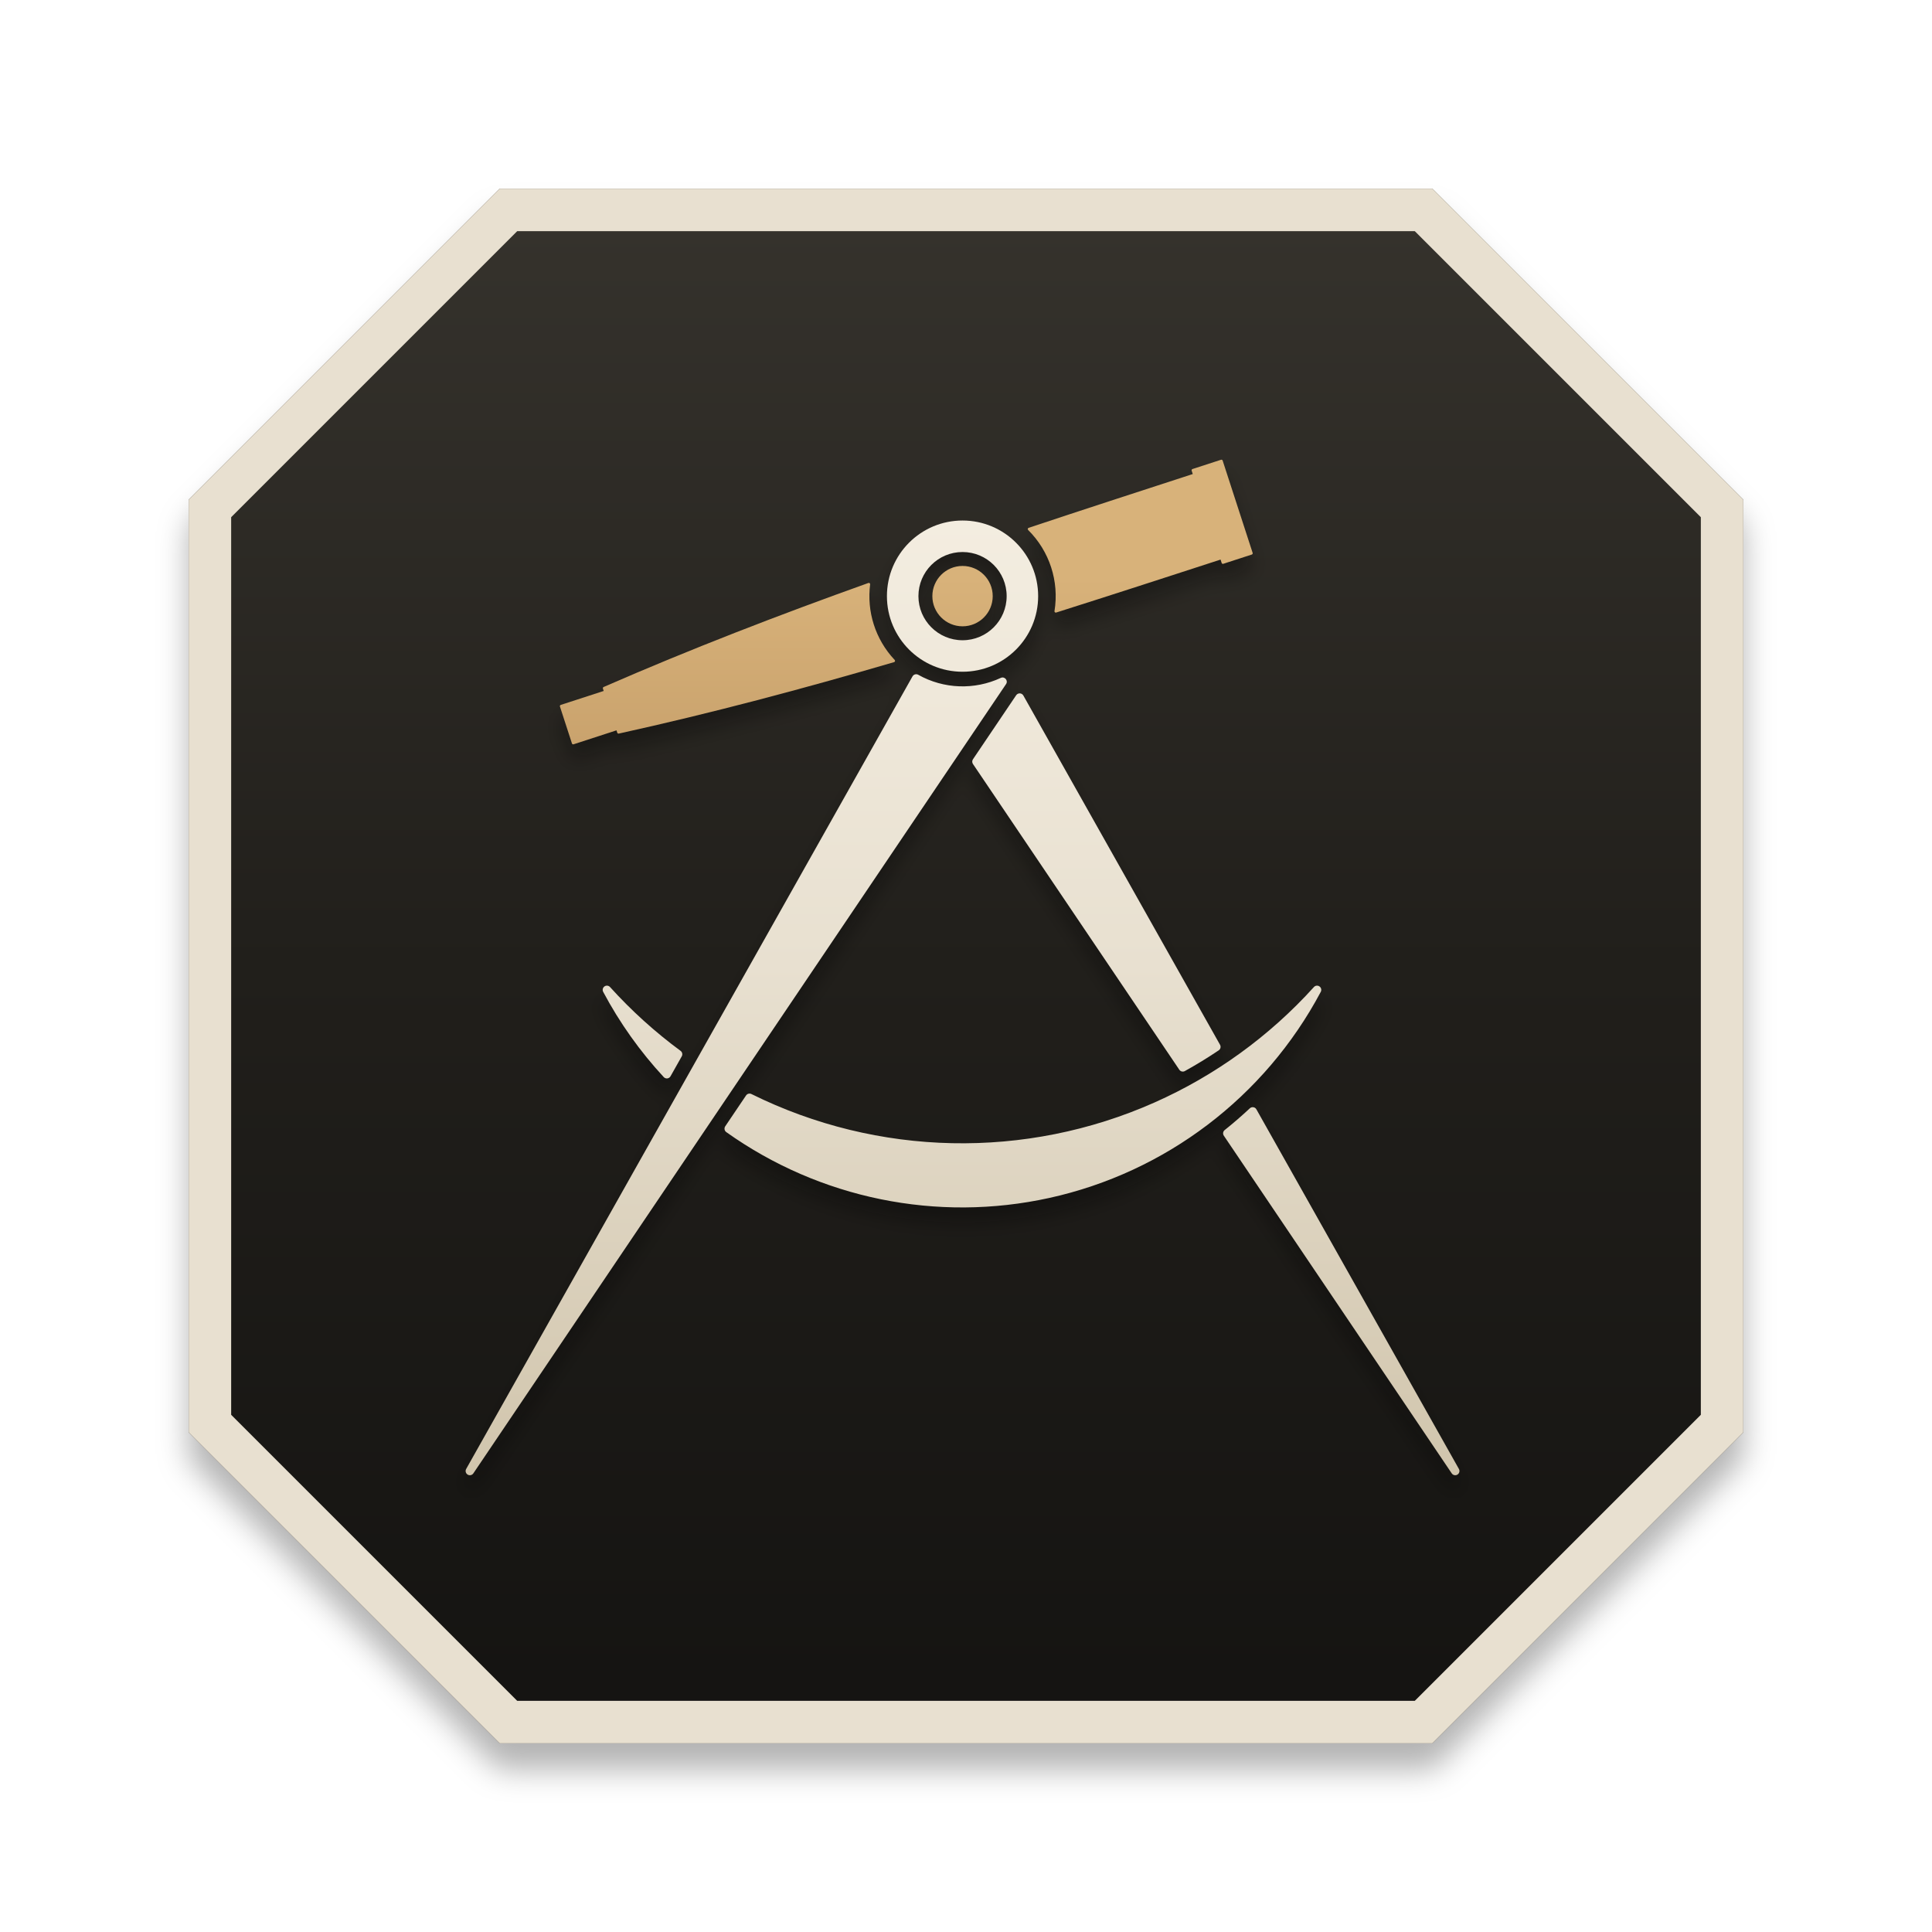
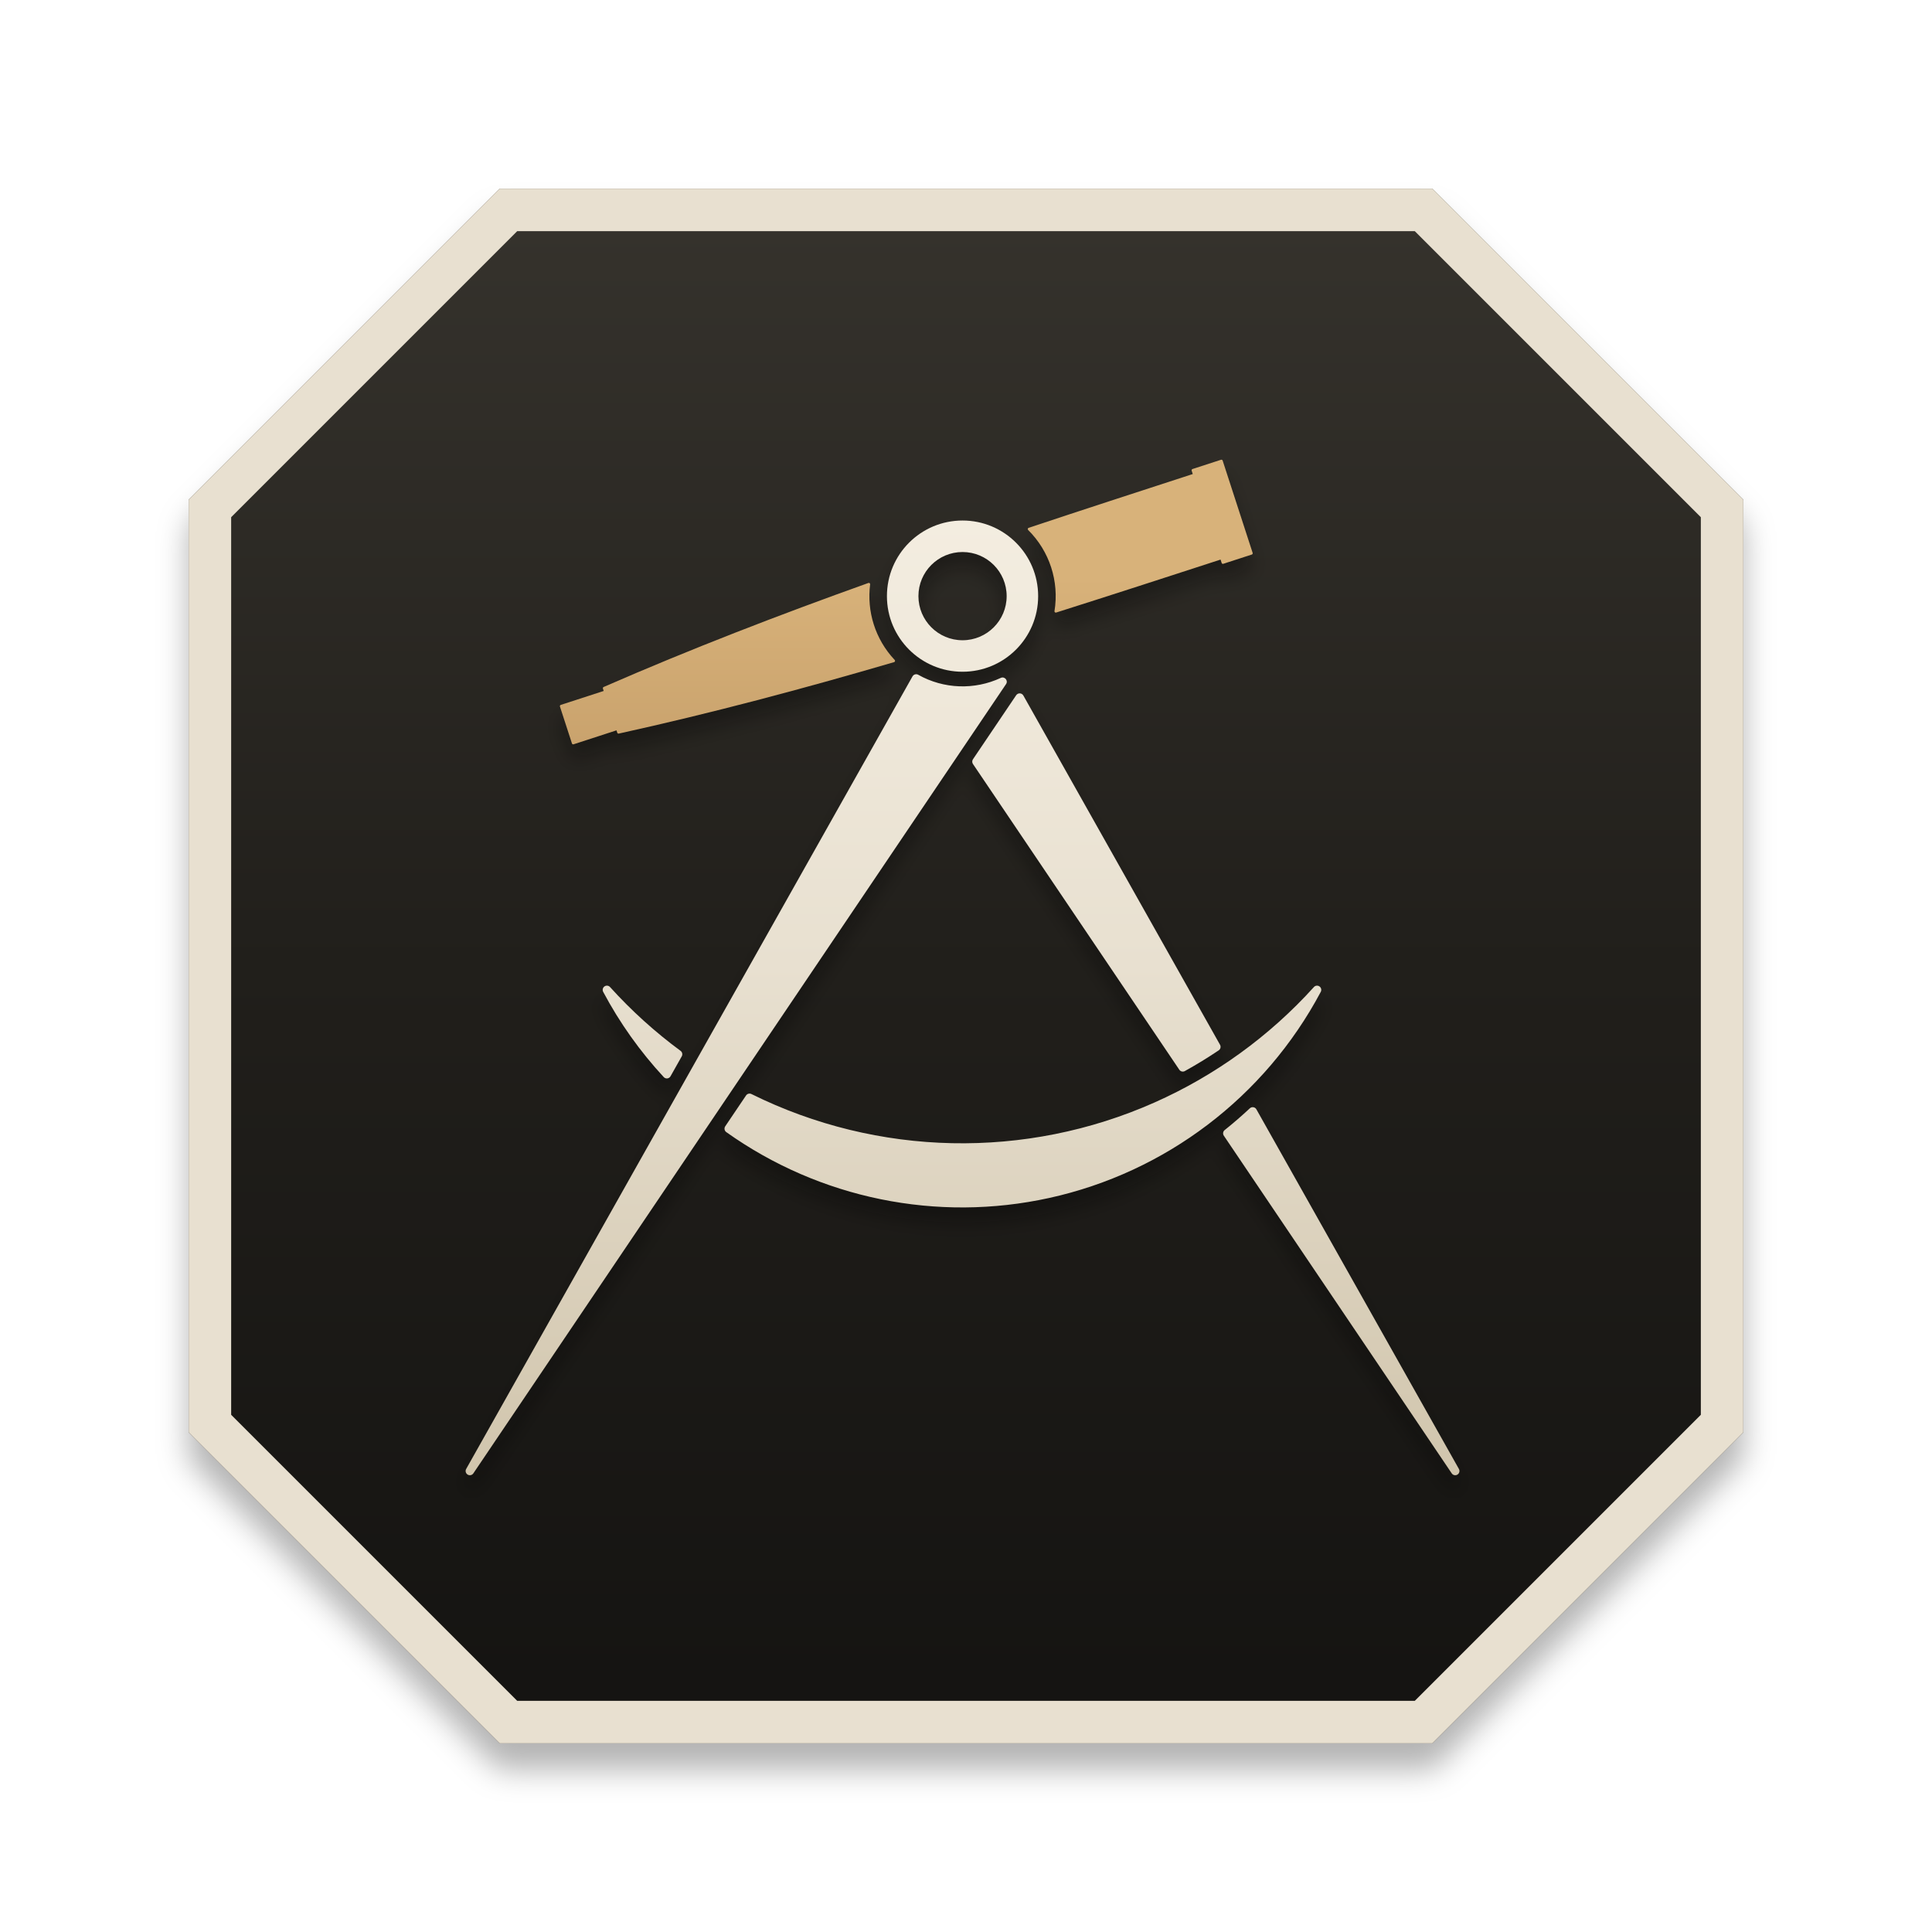
<svg xmlns="http://www.w3.org/2000/svg" width="1024" height="1024" viewBox="0 0 1024 1024">
  <defs>
    <filter id="filter-1" filterUnits="userSpaceOnUse" x="60" y="60" width="904" height="904" data-vc-blend="multiply" color-interpolation-filters="sRGB">
      <feGaussianBlur in="SourceAlpha" stdDeviation="8" />
      <feOffset dx="0" dy="14" result="shadow" />
      <feFlood flood-color="#000000" flood-opacity="0.3" />
      <feComposite in2="shadow" operator="in" result="paint" />
      <feMerge>
        <feMergeNode in="paint" />
        <feMergeNode in="SourceGraphic" />
      </feMerge>
    </filter>
    <linearGradient id="linear-gradient-1" x1="512" y1="100" x2="512" y2="924" gradientUnits="userSpaceOnUse">
      <stop offset="0" stop-color="#36332d" />
      <stop offset="0.5" stop-color="#211f1b" />
      <stop offset="1" stop-color="#141311" />
    </linearGradient>
    <filter id="filter-2" filterUnits="userSpaceOnUse" x="221.794" y="218.647" width="576.744" height="588.254" data-vc-blend="multiply" color-interpolation-filters="sRGB">
      <feGaussianBlur in="SourceAlpha" stdDeviation="5" />
      <feOffset dx="0" dy="8" result="shadow" />
      <feFlood flood-color="#050403" flood-opacity="0.35" />
      <feComposite in2="shadow" operator="in" result="paint" />
      <feMerge>
        <feMergeNode in="paint" />
        <feMergeNode in="SourceGraphic" />
      </feMerge>
    </filter>
    <linearGradient id="linear-gradient-2" x1="512" y1="219.6" x2="512" y2="804.4" gradientUnits="userSpaceOnUse">
      <stop offset="0" stop-color="#f6f0e4" />
      <stop offset="0.5" stop-color="#e8e0d0" />
      <stop offset="1" stop-color="#cfc3aa" />
    </linearGradient>
    <linearGradient id="linear-gradient-3" x1="512" y1="305.6" x2="512" y2="718.4" gradientUnits="userSpaceOnUse">
      <stop offset="0" stop-color="#d8b27a" />
      <stop offset="0.55" stop-color="#b38b59" />
      <stop offset="1" stop-color="#8d6a3e" />
    </linearGradient>
  </defs>
  <g id="Alidade_app_icon" data-name="Alidade app icon">
    <g filter="url(#filter-1)">
      <path id="Tile" d="M264.8 100 L759.2 100 L924 264.8 L924 759.2 L759.2 924 L264.8 924 L100 759.2 L100 264.8 Z" fill="url(#linear-gradient-1)" />
    </g>
    <path id="Border" d="M269.465 111.261 L754.535 111.261 L912.739 269.465 L912.739 754.535 L754.535 912.739 L269.465 912.739 L111.261 754.535 L111.261 269.465 Z" fill="none" stroke="#e8e0d0" stroke-width="22.523" />
    <g filter="url(#filter-2)">
      <g id="Alidade">
        <g>
          <g id="Telescope_pivot___exact_Caliper_hinge_ring_and_pin___ring" data-name="Telescope pivot — exact Caliper hinge ring and pin · ring">
            <path id="Telescope_pivot___exact_Caliper_hinge_ring_and_pin___ring-2" data-name="Telescope pivot — exact Caliper hinge ring and pin · ring" d="M470.09 315.963 C470.09 293.83 488.033 275.887 510.166 275.887 C532.3 275.887 550.242 293.83 550.242 315.963 C550.242 338.097 532.3 356.039 510.166 356.039 C488.033 356.039 470.09 338.097 470.09 315.963 Z M510.166 292.583 C497.254 292.583 486.786 303.051 486.786 315.963 C486.786 328.876 497.254 339.344 510.166 339.344 C523.079 339.344 533.547 328.876 533.547 315.963 C533.547 303.051 523.079 292.583 510.166 292.583 Z" fill="url(#linear-gradient-2)" />
          </g>
-           <g id="Telescope_pivot___exact_Caliper_hinge_ring_and_pin___pin" data-name="Telescope pivot — exact Caliper hinge ring and pin · pin">
-             <path id="Telescope_pivot___exact_Caliper_hinge_ring_and_pin___pin-2" data-name="Telescope pivot — exact Caliper hinge ring and pin · pin" d="M494.17 315.963 C494.17 307.129 501.332 299.967 510.166 299.967 C519.001 299.967 526.162 307.129 526.162 315.963 C526.162 324.798 519.001 331.959 510.166 331.959 C501.332 331.959 494.17 324.798 494.17 315.963 Z" fill="url(#linear-gradient-3)" />
-           </g>
          <g id="A-stand___whole_left_leg_over_bow_and_right_leg" data-name="A-stand — whole left leg over bow and right leg">
            <path id="A-stand___whole_left_leg_over_bow_and_right_leg-2" data-name="A-stand — whole left leg over bow and right leg" d="M483.646 358.499 C484.252 357.423 485.617 357.042 486.693 357.648 C500.166 365.244 516.543 365.792 530.432 359.299 C532.476 358.343 534.495 360.705 533.232 362.576 L250.884 780.916 C250.213 781.91 248.877 782.198 247.856 781.567 C246.835 780.937 246.494 779.613 247.082 778.568 Z" fill="url(#linear-gradient-2)" />
          </g>
          <g id="Right_leg___behind_left_leg_and_extended_circular_bow" data-name="Right leg — behind left leg and extended circular bow">
            <path id="Right_leg___behind_left_leg_and_extended_circular_bow-2" data-name="Right leg — behind left leg and extended circular bow" d="M538.595 368.485 C539.524 367.11 541.583 367.193 542.397 368.639 L646.643 553.75 C647.215 554.766 646.911 556.051 645.943 556.702 C640.126 560.617 634.139 564.282 627.996 567.686 C626.982 568.248 625.707 567.942 625.059 566.981 L515.686 404.93 C515.176 404.174 515.176 403.184 515.686 402.428 Z M662.433 587.426 C663.49 586.437 665.199 586.7 665.909 587.961 L773.25 778.568 C773.839 779.613 773.498 780.937 772.477 781.567 C771.456 782.198 770.12 781.91 769.449 780.916 L648.655 601.942 C648.003 600.976 648.202 599.671 649.114 598.944 C653.692 595.291 658.136 591.45 662.433 587.426 Z" fill="url(#linear-gradient-2)" />
          </g>
          <g id="Bow___62_degree_circle_crescent__behind_left_and_over_right" data-name="Bow — 62 degree circle crescent, behind left and over right">
            <path id="Bow___62_degree_circle_crescent__behind_left_and_over_right-2" data-name="Bow — 62 degree circle crescent, behind left and over right" d="M320.389 522.825 C321.313 522.176 322.575 522.318 323.332 523.155 C334.662 535.688 347.195 547.011 360.723 556.976 C361.632 557.646 361.899 558.889 361.345 559.874 L355.384 570.459 C354.64 571.779 352.823 571.992 351.794 570.881 C339.23 557.305 328.432 542.129 319.699 525.705 C319.169 524.708 319.465 523.473 320.389 522.825 Z M696.402 523.155 C697.159 522.318 698.421 522.176 699.345 522.825 C700.269 523.473 700.565 524.708 700.035 525.705 C670.401 581.439 617.767 621.39 556.117 634.945 C496.696 648.009 434.487 635.315 384.944 600.039 C383.956 599.335 383.709 597.972 384.388 596.967 L395.425 580.613 C396.051 579.685 397.267 579.364 398.271 579.861 C465.247 613.029 543.586 614.682 611.915 584.342 L611.915 584.342 C644.045 570.077 672.826 549.232 696.402 523.155 Z" fill="url(#linear-gradient-2)" />
          </g>
          <g id="Telescope___original_refractor_scaled_to_bow-circle_chord" data-name="Telescope — original refractor scaled to bow-circle chord">
            <path id="Telescope___original_refractor_scaled_to_bow-circle_chord-2" data-name="Telescope — original refractor scaled to bow-circle chord" d="M647.165 243.681 C647.526 243.564 647.915 243.761 648.032 244.123 L663.929 293.048 C664.046 293.41 663.849 293.798 663.487 293.915 L648.37 298.827 C648.009 298.944 647.62 298.747 647.503 298.385 L646.921 296.593 C617.901 306.022 588.88 315.45 559.79 324.661 C559.302 324.815 558.821 324.4 558.903 323.895 C561.457 308.113 556.287 292.163 544.931 280.901 C544.568 280.541 544.712 279.922 545.198 279.76 C574.148 270.112 603.168 260.681 632.188 251.252 L631.606 249.46 C631.489 249.098 631.687 248.71 632.048 248.593 Z M460.273 308.982 C460.755 308.81 461.251 309.208 461.187 309.717 C459.391 323.878 463.727 338.678 474.213 349.806 C474.564 350.179 474.397 350.794 473.905 350.938 C425.738 365.041 377.194 377.987 327.964 388.819 C327.619 388.895 327.271 388.696 327.162 388.36 L326.753 387.1 L304.008 394.49 C303.647 394.607 303.258 394.409 303.141 394.048 L296.782 374.478 C296.665 374.116 296.862 373.728 297.224 373.611 L319.969 366.221 L319.559 364.961 C319.45 364.624 319.614 364.259 319.938 364.117 C366.133 343.944 413.015 325.885 460.273 308.982 Z" fill="url(#linear-gradient-3)" />
          </g>
        </g>
      </g>
    </g>
  </g>
</svg>
